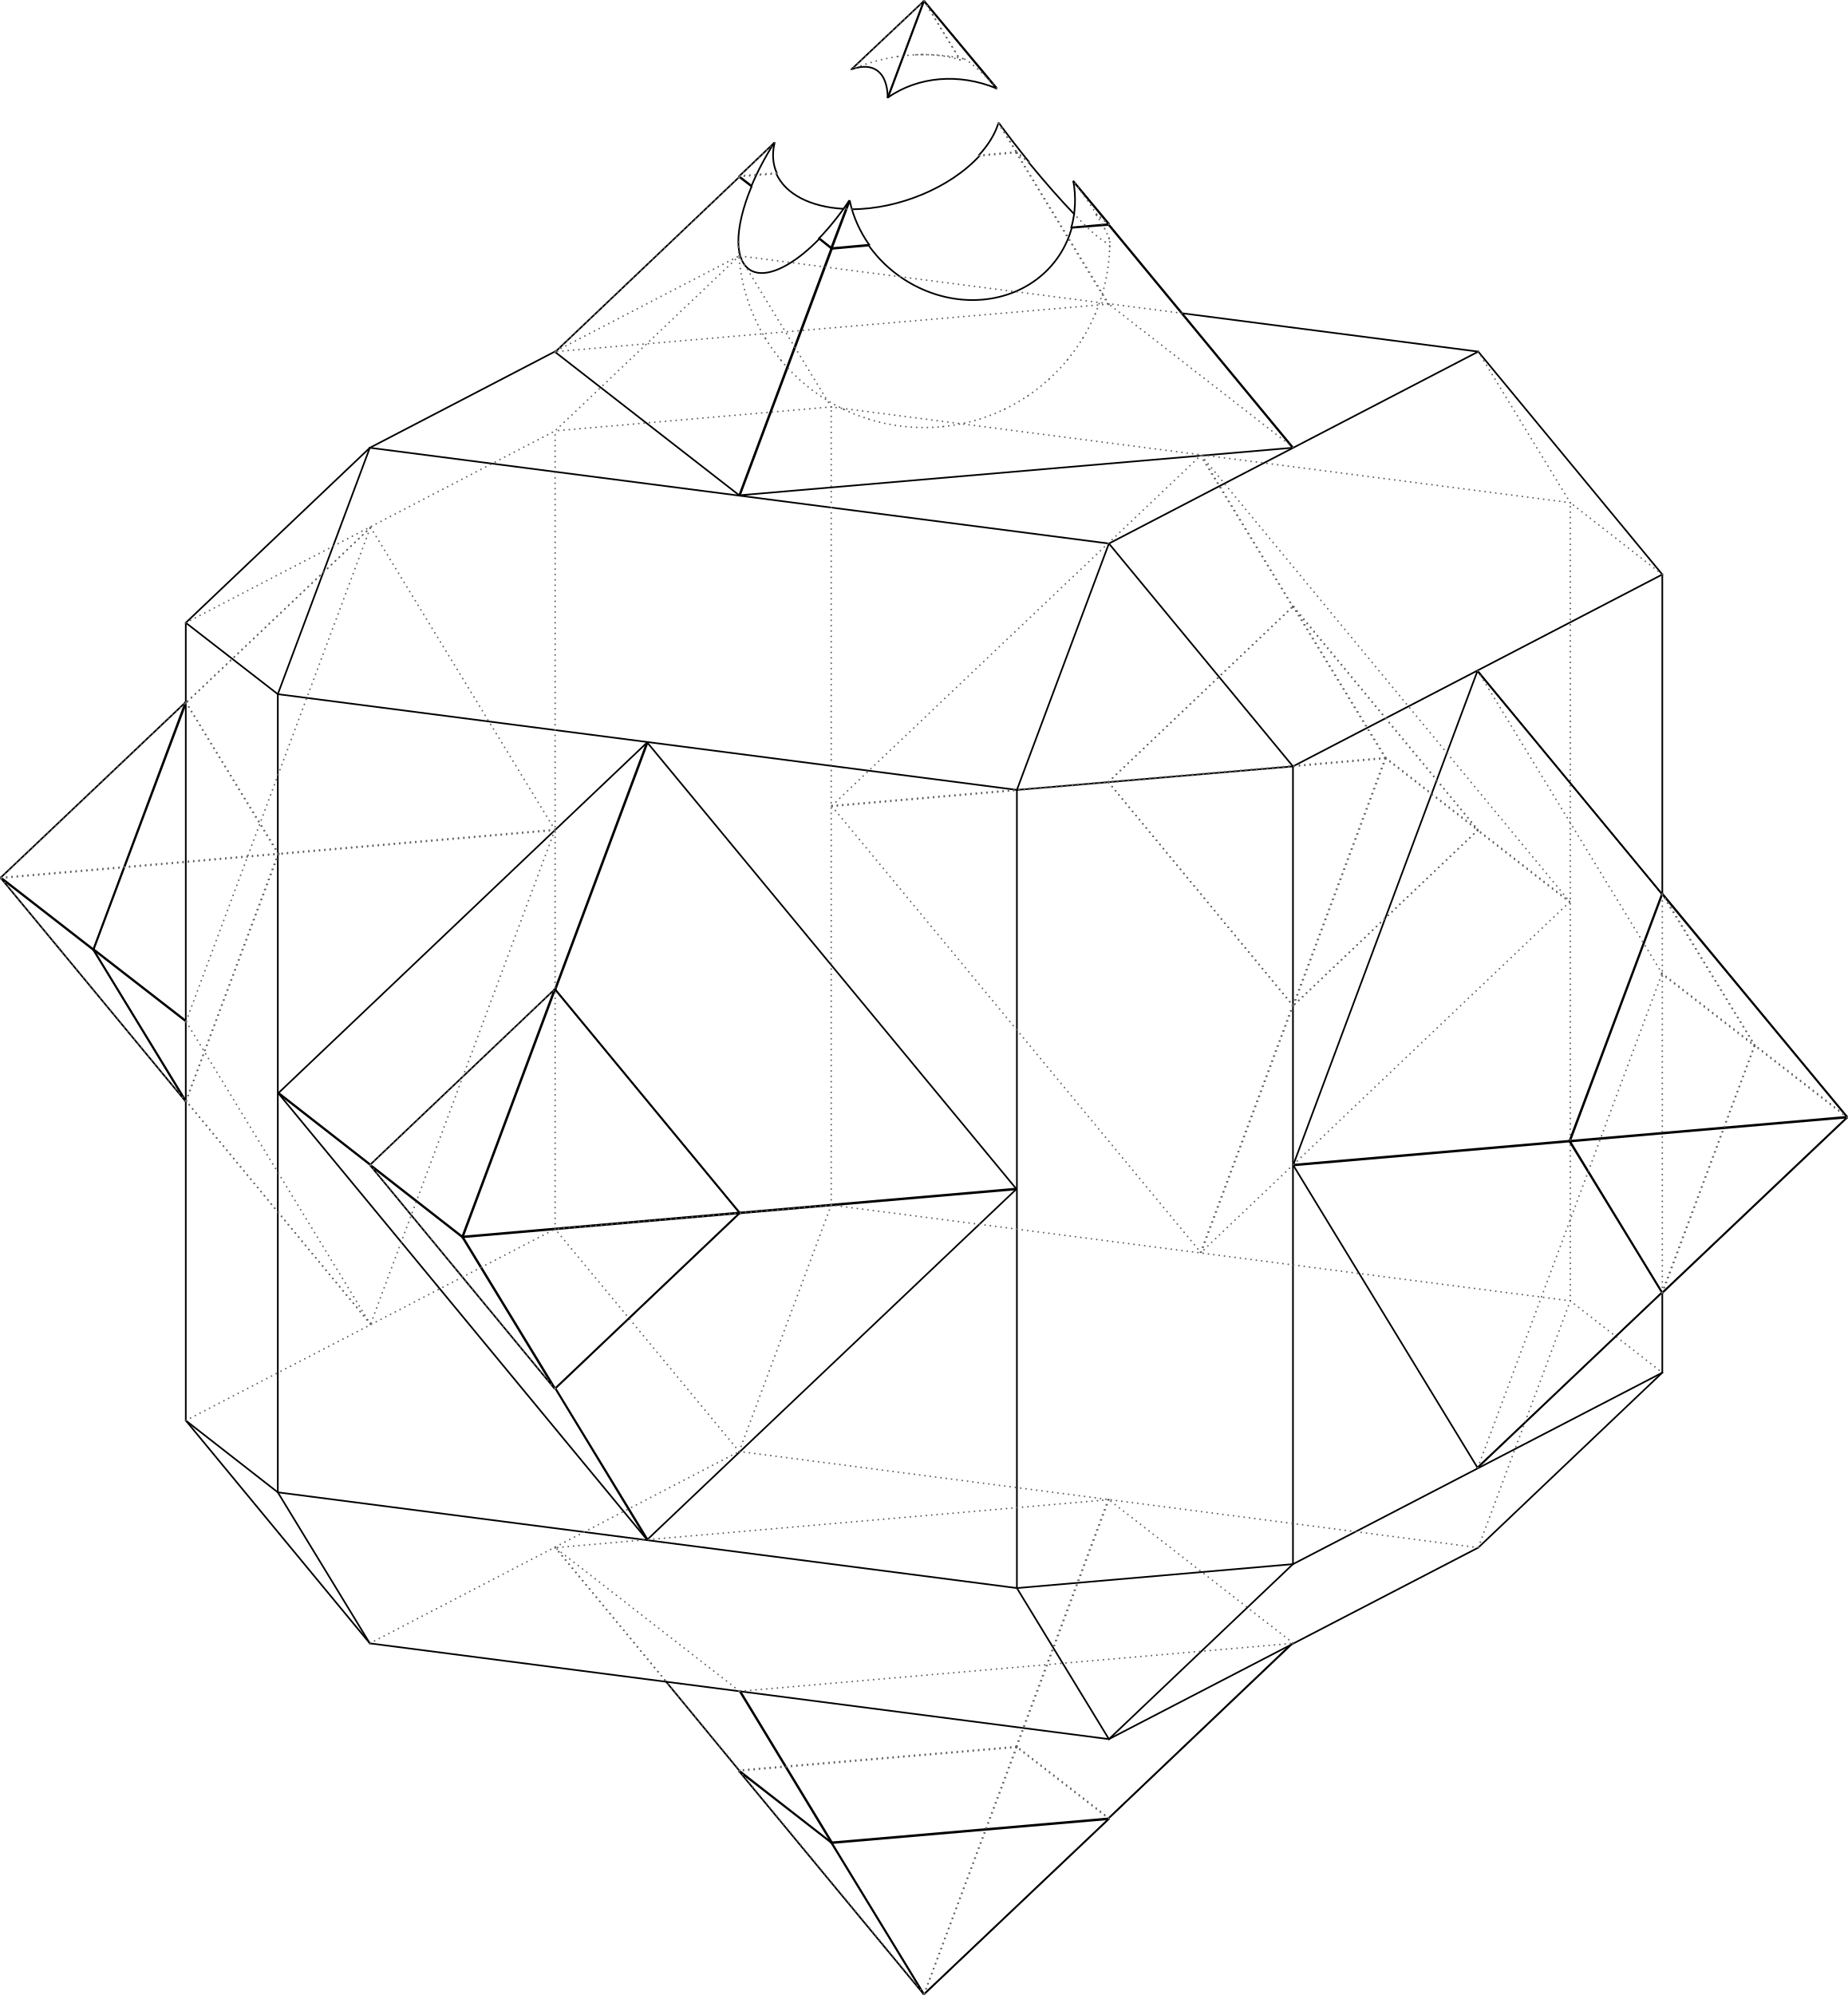
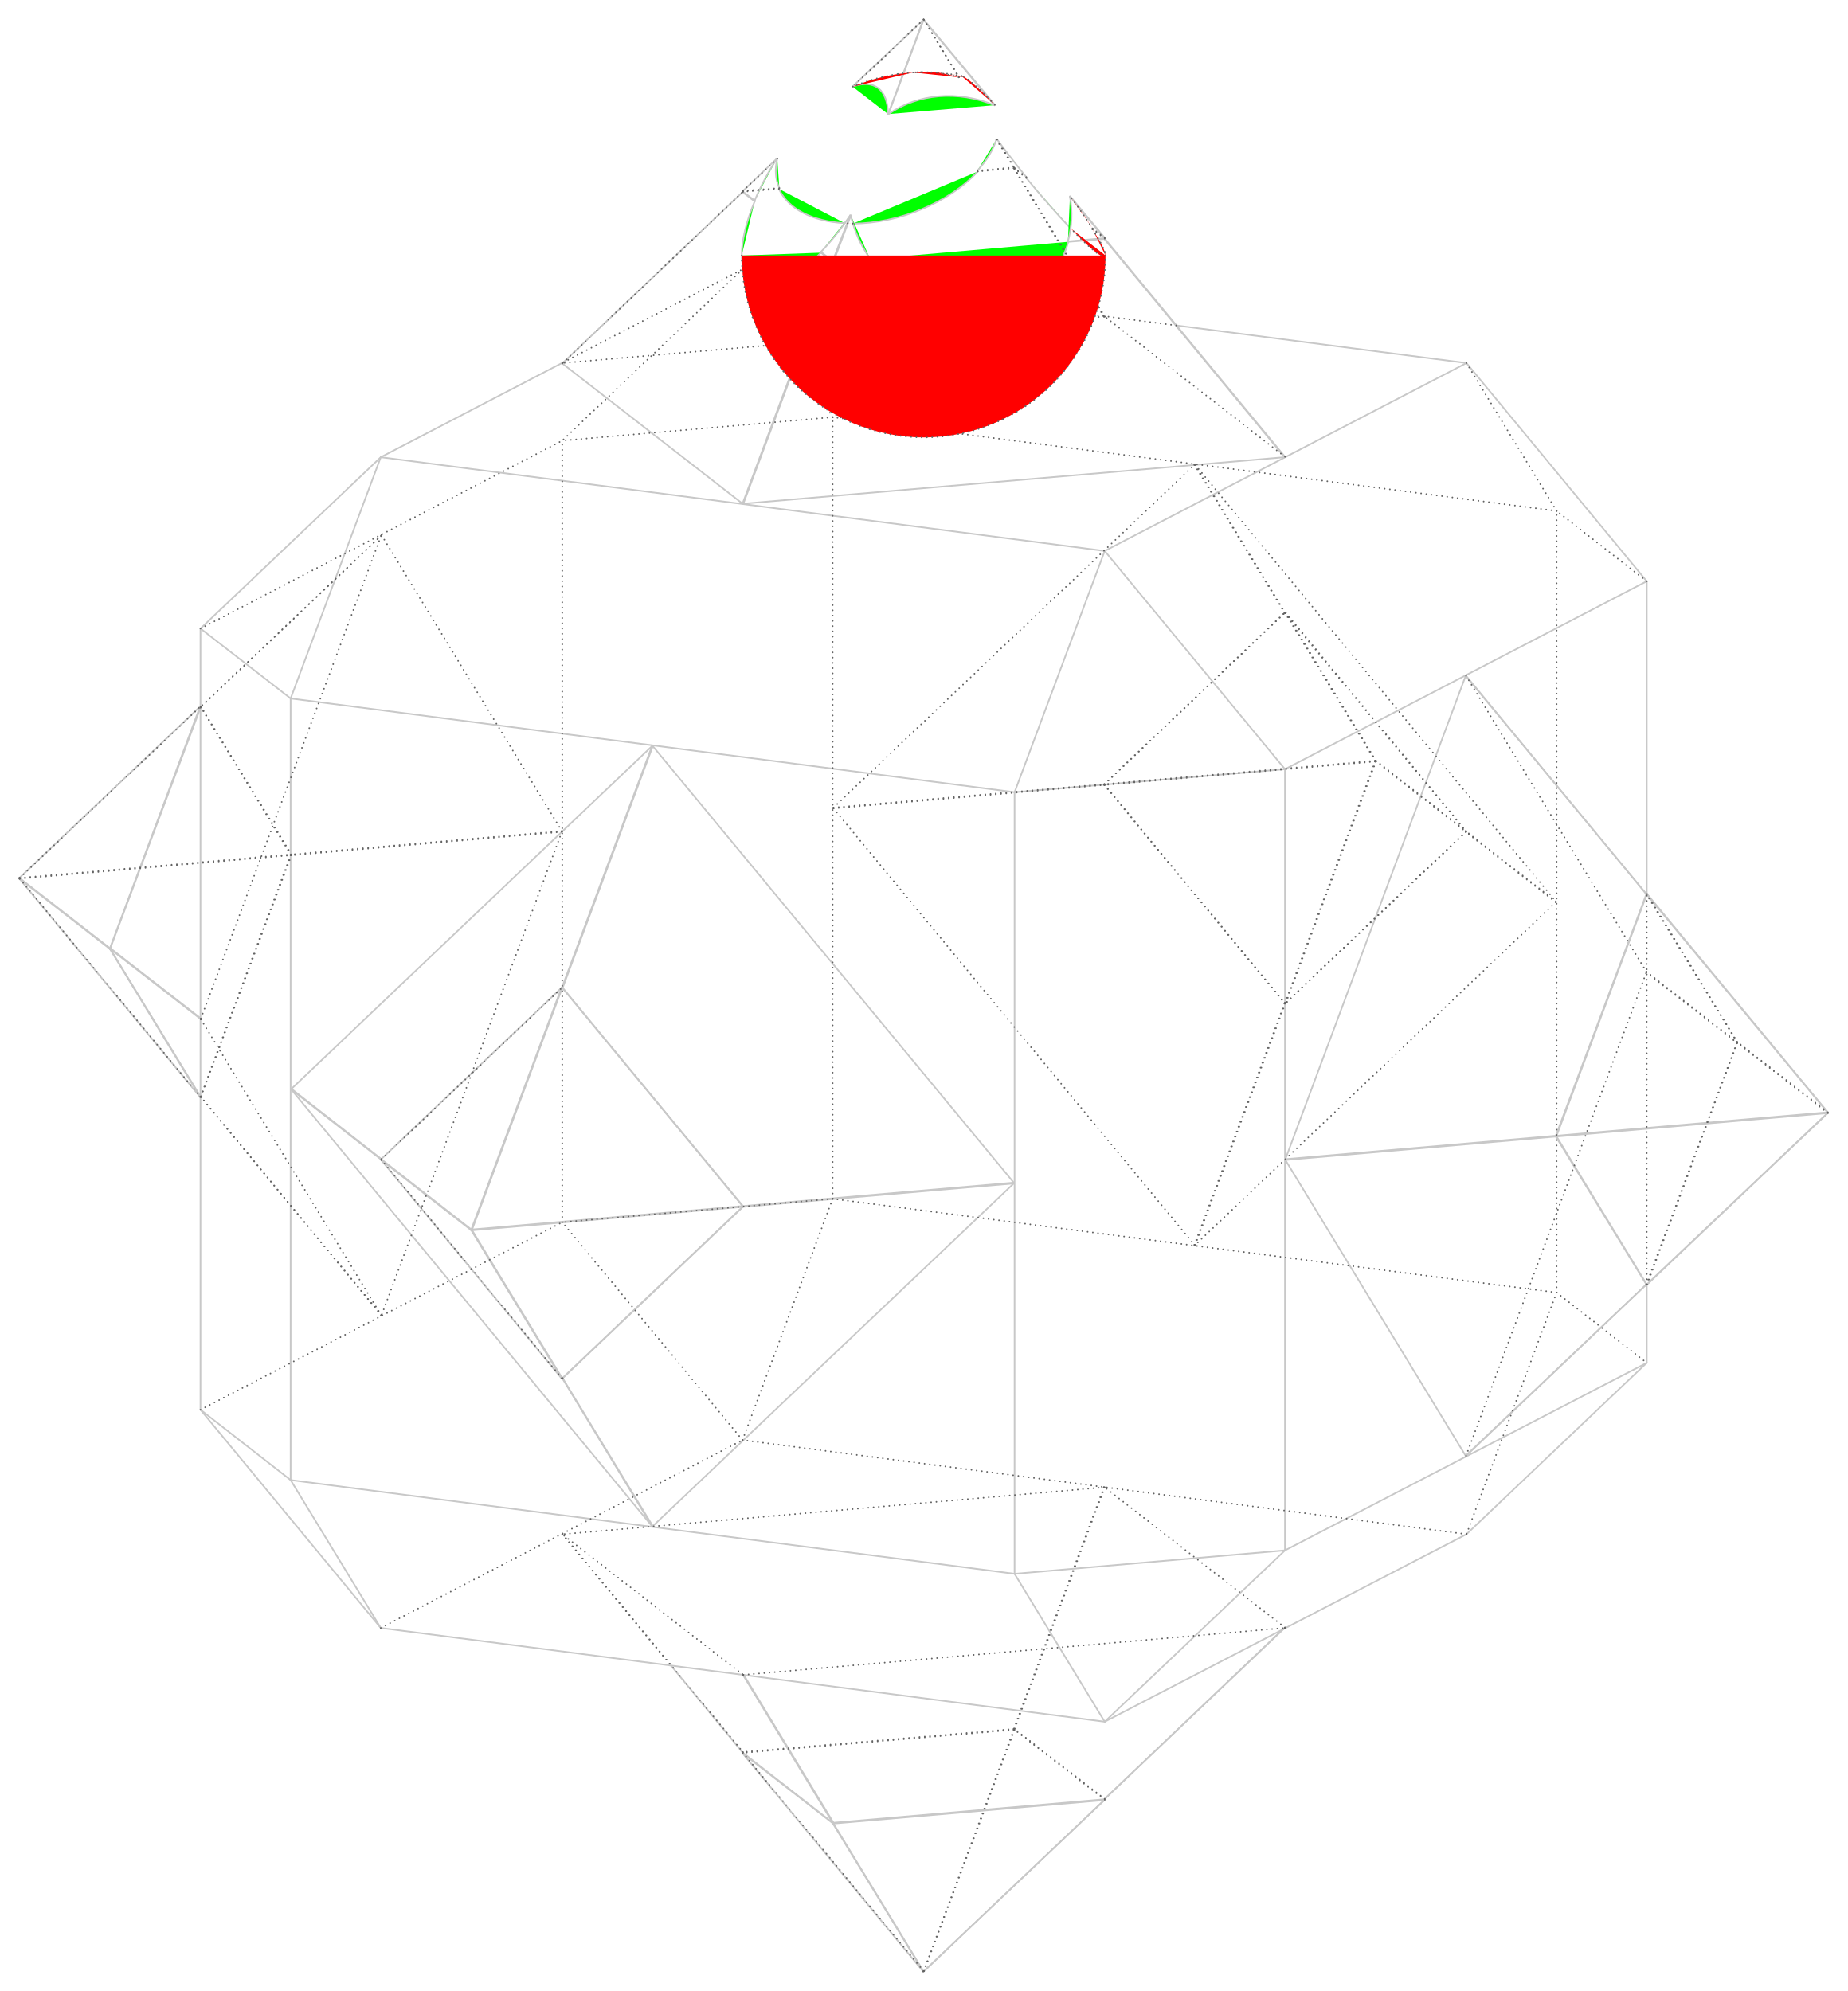
- <svg xmlns="http://www.w3.org/2000/svg" width="92.707mm" height="100.09mm" viewBox="-2.239 -2.439 4.477 4.834" version="1.1">
+ <svg xmlns="http://www.w3.org/2000/svg" width="94.617mm" height="102mm" viewBox="-2.285 -2.485 4.57 4.926" version="1.1">
  <g transform="scale(1,-1)" stroke-linecap="round">
-     <g fill="none" stroke="rgb(0,0,0)" stroke-width="0.004" id="Visible">
+     <g fill="rgb(0,255,0)" stroke="rgb(200,200,200)" stroke-width="0.004" id="Visible">
      <line x1="0.225" y1="-1.409" x2="0.225" y2="0.525" />
      <line x1="0.225" y1="-1.409" x2="-1.566" y2="-1.177" />
      <line x1="0.225" y1="0.525" x2="-1.566" y2="0.757" />
      <line x1="-1.566" y1="-1.177" x2="-1.566" y2="0.757" />
      <line x1="-0.67" y1="-1.291" x2="-0.672" y2="-1.291" />
      <line x1="-0.67" y1="-1.291" x2="0.223" y2="-0.443" />
      <line x1="-0.672" y1="-1.291" x2="-1.564" y2="-0.211" />
      <line x1="0.223" y1="-0.443" x2="0.223" y2="-0.441" />
      <line x1="-1.564" y1="-0.211" x2="-1.564" y2="-0.209" />
      <line x1="-0.67" y1="0.639" x2="0.223" y2="-0.441" />
      <line x1="-1.564" y1="-0.209" x2="-0.672" y2="0.639" />
      <line x1="-0.67" y1="0.639" x2="-0.672" y2="0.639" />
      <line x1="0.225" y1="-1.409" x2="0.894" y2="-1.351" />
      <line x1="0.225" y1="0.525" x2="0.894" y2="0.582" />
      <line x1="0.894" y1="-1.351" x2="0.894" y2="0.582" />
      <line x1="0.448" y1="-1.775" x2="0.225" y2="-1.409" />
      <line x1="0.448" y1="-1.775" x2="-1.343" y2="-1.543" />
      <line x1="-1.566" y1="-1.177" x2="-1.343" y2="-1.543" />
      <line x1="0.448" y1="1.122" x2="0.225" y2="0.525" />
      <line x1="0.448" y1="1.122" x2="-1.343" y2="1.354" />
      <line x1="-1.566" y1="0.757" x2="-1.343" y2="1.354" />
      <line x1="-1.789" y1="-1.003" x2="-1.566" y2="-1.177" />
      <line x1="-1.789" y1="-1.003" x2="-1.789" y2="0.93" />
      <line x1="-1.789" y1="0.93" x2="-1.566" y2="0.757" />
      <line x1="-0.67" y1="-1.291" x2="-0.893" y2="-0.925" />
      <line x1="-0.672" y1="-1.291" x2="-0.894" y2="-0.925" />
      <line x1="-0.893" y1="-0.925" x2="-0.447" y2="-0.501" />
      <line x1="0.223" y1="-0.443" x2="-0.447" y2="-0.501" />
      <line x1="-1.564" y1="-0.211" x2="-1.342" y2="-0.384" />
      <line x1="-0.447" y1="-0.501" x2="-0.447" y2="-0.499" />
      <line x1="0.223" y1="-0.441" x2="-0.447" y2="-0.499" />
      <line x1="-1.564" y1="-0.209" x2="-1.341" y2="-0.383" />
      <line x1="-0.67" y1="0.639" x2="-0.893" y2="0.041" />
      <line x1="-0.893" y1="0.041" x2="-0.447" y2="-0.499" />
      <line x1="-0.672" y1="0.639" x2="-0.895" y2="0.041" />
      <line x1="-0.893" y1="0.041" x2="-0.895" y2="0.041" />
      <line x1="0.448" y1="-1.775" x2="0.894" y2="-1.351" />
      <line x1="0.448" y1="1.122" x2="0.894" y2="0.582" />
      <line x1="0.894" y1="-1.351" x2="1.789" y2="-0.887" />
      <line x1="0.894" y1="0.582" x2="1.789" y2="1.047" />
      <line x1="1.789" y1="-0.887" x2="1.789" y2="-0.693" />
      <line x1="1.789" y1="0.273" x2="1.789" y2="1.047" />
      <line x1="1.342" y1="-1.117" x2="1.341" y2="-1.117" />
      <line x1="1.341" y1="-1.117" x2="0.895" y2="-0.385" />
      <line x1="0.895" y1="-0.385" x2="0.895" y2="-0.383" />
      <line x1="0.895" y1="-0.383" x2="1.341" y2="0.813" />
      <line x1="1.342" y1="0.813" x2="1.341" y2="0.813" />
      <line x1="0.448" y1="-1.775" x2="1.343" y2="-1.311" />
      <line x1="-1.789" y1="-1.003" x2="-1.343" y2="-1.543" />
      <line x1="0.448" y1="1.122" x2="1.343" y2="1.587" />
      <line x1="-1.343" y1="1.354" x2="-0.891" y2="1.589" />
      <line x1="1.343" y1="1.587" x2="0.625" y2="1.68" />
      <line x1="0.893" y1="1.354" x2="0.894" y2="1.355" />
      <line x1="0.893" y1="1.354" x2="-0.446" y2="1.239" />
      <line x1="-0.446" y1="1.239" x2="-0.448" y2="1.239" />
      <line x1="-0.894" y1="1.586" x2="-0.448" y2="1.239" />
      <line x1="-1.789" y1="0.93" x2="-1.343" y2="1.354" />
      <line x1="-0.893" y1="-0.925" x2="-0.894" y2="-0.925" />
      <line x1="-0.894" y1="-0.925" x2="-0.896" y2="-0.925" />
      <line x1="-0.894" y1="-0.925" x2="-0.448" y2="-0.501" />
      <line x1="-0.447" y1="-0.501" x2="-0.448" y2="-0.501" />
      <line x1="-0.896" y1="-0.925" x2="-1.342" y2="-0.385" />
      <line x1="-0.447" y1="-0.499" x2="-0.448" y2="-0.499" />
      <line x1="-0.448" y1="-0.501" x2="-0.448" y2="-0.499" />
      <line x1="-1.342" y1="-0.385" x2="-1.342" y2="-0.383" />
      <line x1="-0.893" y1="0.041" x2="-0.894" y2="0.041" />
      <line x1="-0.894" y1="0.041" x2="-0.448" y2="-0.499" />
      <line x1="-1.342" y1="-0.383" x2="-0.896" y2="0.041" />
      <line x1="-0.895" y1="0.041" x2="-0.896" y2="0.041" />
      <line x1="-0.894" y1="0.041" x2="-0.896" y2="0.041" />
      <line x1="1.789" y1="-0.887" x2="1.343" y2="-1.311" />
      <line x1="1.343" y1="1.587" x2="1.789" y2="1.047" />
      <line x1="1.342" y1="-1.117" x2="1.788" y2="-0.693" />
      <line x1="1.341" y1="-1.117" x2="1.788" y2="-0.693" />
      <line x1="1.788" y1="-0.693" x2="1.564" y2="-0.327" />
      <line x1="0.895" y1="-0.385" x2="1.564" y2="-0.327" />
      <line x1="1.564" y1="-0.327" x2="1.564" y2="-0.325" />
      <line x1="0.895" y1="-0.383" x2="1.564" y2="-0.325" />
      <line x1="1.342" y1="0.813" x2="1.788" y2="0.273" />
      <line x1="1.564" y1="-0.325" x2="1.788" y2="0.273" />
      <line x1="1.341" y1="0.813" x2="1.788" y2="0.273" />
      <line x1="1.788" y1="0.273" x2="1.788" y2="0.273" />
      <line x1="-0.447" y1="-1.659" x2="-0.225" y2="-2.025" />
      <line x1="-0.225" y1="-2.025" x2="-0.223" y2="-2.025" />
      <line x1="-0.445" y1="-1.659" x2="-0.223" y2="-2.025" />
      <line x1="-0.225" y1="-2.025" x2="-0.448" y2="-1.851" />
      <line x1="-0.625" y1="-1.636" x2="-0.448" y2="-1.851" />
      <line x1="-0.223" y1="-2.025" x2="0.447" y2="-1.967" />
      <line x1="0.89" y1="-1.545" x2="0.447" y2="-1.967" />
      <line x1="0.447" y1="-1.967" x2="0.448" y2="-1.966" />
      <line x1="0.891" y1="-1.545" x2="0.448" y2="-1.966" />
      <line x1="0.893" y1="1.354" x2="0.447" y2="1.894" />
      <line x1="0.447" y1="1.894" x2="0.448" y2="1.895" />
      <line x1="0.894" y1="1.355" x2="0.448" y2="1.895" />
      <line x1="0.447" y1="1.894" x2="0.358" y2="1.887" />
      <path d="M 0.358,1.887 A 0.287,0.258 144.102 0,0 -0.134,1.844" />
      <line x1="-0.134" y1="1.844" x2="-0.223" y2="1.836" />
      <line x1="-0.446" y1="1.239" x2="-0.223" y2="1.836" />
      <path d="M 0.364,1.92 A 0.287,0.029 -51.121 0,0 0.254,2.045" />
      <line x1="-0.223" y1="1.836" x2="-0.225" y2="1.837" />
      <line x1="-0.448" y1="1.239" x2="-0.225" y2="1.837" />
      <line x1="-0.894" y1="1.586" x2="-0.448" y2="2.01" />
      <line x1="-0.448" y1="2.01" x2="-0.418" y2="1.987" />
      <path d="M -0.418,1.987 A 0.287,0.115 57.65 0,1 -0.45,1.853" />
      <path d="M -0.45,1.853 A 0.287,0.115 57.65 0,1 -0.254,1.86" />
      <line x1="-0.254" y1="1.86" x2="-0.225" y2="1.837" />
      <path d="M 0.134,2.061 A 0.287,0.172 18.799 0,0 -0.175,1.932" />
      <path d="M -0.195,1.933 A 0.287,0.172 18.799 0,0 -0.358,2.018" />
      <line x1="-1.789" y1="-0.036" x2="-2.012" y2="0.137" />
      <line x1="-2.012" y1="0.137" x2="-2.012" y2="0.139" />
      <line x1="-1.789" y1="-0.034" x2="-2.012" y2="0.139" />
      <line x1="-2.012" y1="0.137" x2="-1.789" y2="-0.228" />
      <line x1="-2.012" y1="0.139" x2="-1.789" y2="0.734" />
      <line x1="-1.117" y1="-0.559" x2="-0.894" y2="-0.925" />
      <line x1="-1.117" y1="-0.559" x2="-1.119" y2="-0.559" />
      <line x1="-1.119" y1="-0.559" x2="-0.896" y2="-0.925" />
      <line x1="-1.117" y1="-0.559" x2="-0.448" y2="-0.501" />
      <line x1="-1.119" y1="-0.559" x2="-1.342" y2="-0.385" />
      <line x1="-1.117" y1="-0.559" x2="-1.117" y2="-0.557" />
      <line x1="-1.117" y1="-0.557" x2="-0.448" y2="-0.499" />
      <line x1="-1.119" y1="-0.559" x2="-1.119" y2="-0.557" />
      <line x1="-1.119" y1="-0.557" x2="-1.342" y2="-0.383" />
      <line x1="-1.117" y1="-0.557" x2="-0.894" y2="0.041" />
      <line x1="-1.119" y1="-0.557" x2="-0.896" y2="0.041" />
      <line x1="-1.117" y1="-0.557" x2="-1.119" y2="-0.557" />
      <line x1="1.788" y1="-0.693" x2="1.789" y2="-0.693" />
      <line x1="1.79" y1="-0.693" x2="1.789" y2="-0.693" />
      <line x1="1.789" y1="-0.693" x2="1.566" y2="-0.327" />
      <line x1="1.564" y1="-0.327" x2="1.566" y2="-0.327" />
      <line x1="1.564" y1="-0.325" x2="1.566" y2="-0.325" />
      <line x1="1.566" y1="-0.327" x2="1.566" y2="-0.325" />
      <line x1="1.788" y1="0.273" x2="1.79" y2="0.273" />
      <line x1="1.566" y1="-0.325" x2="1.789" y2="0.272" />
      <line x1="1.788" y1="0.273" x2="1.789" y2="0.272" />
      <line x1="1.79" y1="0.273" x2="1.789" y2="0.272" />
      <line x1="-0.225" y1="-2.025" x2="-0.225" y2="-2.026" />
      <line x1="-0.223" y1="-2.025" x2="-0.223" y2="-2.027" />
      <line x1="-0.225" y1="-2.026" x2="-0.223" y2="-2.027" />
      <line x1="-0.225" y1="-2.026" x2="-0.448" y2="-1.853" />
      <line x1="-0.448" y1="-1.851" x2="-0.448" y2="-1.853" />
      <line x1="-0.223" y1="-2.027" x2="0.447" y2="-1.969" />
      <line x1="0.447" y1="-1.967" x2="0.447" y2="-1.969" />
      <line x1="0.448" y1="-1.966" x2="0.448" y2="-1.968" />
      <line x1="0.447" y1="-1.969" x2="0.448" y2="-1.968" />
      <line x1="0.447" y1="1.894" x2="0.447" y2="1.896" />
      <line x1="0.448" y1="1.895" x2="0.448" y2="1.897" />
      <line x1="0.447" y1="1.896" x2="0.448" y2="1.897" />
      <path d="M 0.358,1.887 A 0.277,0.254 -127.884 0,1 0.357,1.888" />
      <line x1="0.447" y1="1.896" x2="0.357" y2="1.888" />
      <path d="M 0.181,2.14 A 0.148,0.063 -20.475 0,0 0.18,2.14" />
      <path d="M 0.133,2.063 A 0.286,0.171 -161.201 0,1 0.18,2.14" />
      <path d="M 0.134,2.061 A 0.277,0.254 -127.884 0,1 0.133,2.063" />
      <path d="M -0.357,2.02 A 0.277,0.254 -127.884 0,1 -0.358,2.018" />
      <path d="M -0.362,2.093 A 0.286,0.171 -161.201 0,1 -0.357,2.02" />
      <path d="M -0.363,2.093 A 0.148,0.018 -140.415 0,1 -0.362,2.093" />
      <path d="M -0.418,1.989 A 0.286,0.114 -122.35 0,0 -0.363,2.093" />
      <path d="M -0.418,1.987 A 0.277,0.085 -85.059 0,0 -0.418,1.989" />
      <path d="M -0.254,1.862 A 0.277,0.085 -85.059 0,0 -0.254,1.86" />
      <path d="M -0.182,1.952 A 0.286,0.114 -122.35 0,0 -0.254,1.862" />
      <path d="M -0.18,1.952 A 0.148,0.118 -148.641 0,0 -0.182,1.952" />
      <path d="M -0.18,1.952 A 0.286,0.257 -35.898 0,1 -0.133,1.846" />
      <path d="M -0.133,1.846 A 0.277,0.254 -127.884 0,1 -0.134,1.844" />
      <path d="M 0.357,1.888 A 0.286,0.257 -35.898 0,1 0.362,1.999" />
      <path d="M 0.362,1.999 A 0.148,0.072 -46.466 0,1 0.363,1.999" />
      <path d="M 0.254,2.047 A 0.277,0.085 94.941 0,1 0.254,2.045" />
      <path d="M 0.182,2.14 A 0.286,0.028 128.879 0,1 0.254,2.047" />
      <path d="M 0.182,2.14 A 0.148,0.063 -20.475 0,0 0.181,2.14" />
      <line x1="-0.223" y1="1.836" x2="-0.223" y2="1.838" />
      <line x1="-0.133" y1="1.846" x2="-0.223" y2="1.838" />
      <line x1="-0.225" y1="1.837" x2="-0.225" y2="1.839" />
      <line x1="-0.223" y1="1.838" x2="-0.225" y2="1.839" />
      <line x1="-0.448" y1="2.012" x2="-0.418" y2="1.989" />
      <line x1="-0.448" y1="2.01" x2="-0.448" y2="2.012" />
      <line x1="-0.254" y1="1.862" x2="-0.225" y2="1.839" />
      <line x1="-2.012" y1="0.137" x2="-2.013" y2="0.137" />
      <line x1="-2.012" y1="0.139" x2="-2.013" y2="0.139" />
      <line x1="-2.013" y1="0.137" x2="-2.013" y2="0.139" />
      <line x1="-2.013" y1="0.137" x2="-1.79" y2="-0.229" />
      <line x1="-1.789" y1="-0.229" x2="-1.79" y2="-0.229" />
      <line x1="-2.013" y1="0.139" x2="-1.79" y2="0.737" />
      <line x1="-1.789" y1="0.737" x2="-1.79" y2="0.737" />
      <line x1="-1.79" y1="0.737" x2="-1.789" y2="0.737" />
      <line x1="2.237" y1="-0.269" x2="1.79" y2="-0.693" />
      <line x1="2.237" y1="-0.269" x2="2.236" y2="-0.269" />
      <line x1="2.236" y1="-0.269" x2="1.789" y2="-0.693" />
      <line x1="2.236" y1="-0.269" x2="1.566" y2="-0.327" />
      <line x1="2.237" y1="-0.269" x2="2.237" y2="-0.267" />
      <line x1="2.236" y1="-0.269" x2="2.236" y2="-0.267" />
      <line x1="2.236" y1="-0.267" x2="1.566" y2="-0.325" />
      <line x1="2.237" y1="-0.267" x2="1.79" y2="0.273" />
      <line x1="2.236" y1="-0.267" x2="1.789" y2="0.272" />
      <line x1="2.237" y1="-0.267" x2="2.236" y2="-0.267" />
      <line x1="-0.001" y1="-2.393" x2="-0.225" y2="-2.026" />
      <line x1="-0.001" y1="-2.393" x2="0" y2="-2.393" />
      <line x1="0" y1="-2.393" x2="-0.223" y2="-2.027" />
      <line x1="-0.001" y1="-2.393" x2="-0.448" y2="-1.853" />
      <line x1="0" y1="-2.393" x2="0.447" y2="-1.969" />
      <line x1="0" y1="-2.393" x2="0.001" y2="-2.392" />
      <line x1="0.001" y1="-2.392" x2="0.448" y2="-1.968" />
      <line x1="0.363" y1="1.999" x2="0.448" y2="1.897" />
      <line x1="0.362" y1="1.999" x2="0.447" y2="1.896" />
      <line x1="-0.363" y1="2.093" x2="-0.448" y2="2.012" />
      <line x1="-0.182" y1="1.952" x2="-0.225" y2="1.839" />
      <line x1="-0.18" y1="1.952" x2="-0.223" y2="1.838" />
      <line x1="-2.237" y1="0.311" x2="-2.013" y2="0.137" />
      <line x1="-2.237" y1="0.311" x2="-2.237" y2="0.313" />
      <line x1="-2.237" y1="0.313" x2="-2.013" y2="0.139" />
      <line x1="-2.237" y1="0.311" x2="-1.79" y2="-0.229" />
      <line x1="-2.237" y1="0.313" x2="-1.79" y2="0.737" />
      <line x1="0.001" y1="2.436" x2="-0" y2="2.437" />
      <line x1="0" y1="2.436" x2="0.001" y2="2.436" />
      <line x1="0" y1="2.436" x2="-0.001" y2="2.436" />
      <line x1="-0.001" y1="2.436" x2="-0" y2="2.437" />
      <path d="M 0.176,2.226 A 0.148,0.072 -46.466 0,1 0.175,2.225" />
      <path d="M 0.175,2.225 A 0.286,0.257 -35.898 0,1 -0.087,2.203" />
      <path d="M -0.088,2.203 A 0.148,0.118 -148.641 0,0 -0.087,2.203" />
      <path d="M -0.176,2.271 A 0.286,0.114 -122.35 0,0 -0.088,2.203" />
      <line x1="0.001" y1="2.436" x2="0.176" y2="2.226" />
      <line x1="0" y1="2.436" x2="0.175" y2="2.225" />
      <line x1="-0.001" y1="2.436" x2="-0.088" y2="2.203" />
      <line x1="0" y1="2.436" x2="-0.087" y2="2.203" />
      <line x1="-0.001" y1="2.436" x2="-0.176" y2="2.271" />
    </g>
-     <g fill="none" stroke="rgb(99,99,99)" stroke-width="0.004" id="Hidden" stroke-dasharray="0 0.013">
+     <g fill="rgb(255,0,0)" stroke="rgb(99,99,99)" stroke-width="0.004" id="Hidden" stroke-dasharray="0 0.013">
      <line x1="-0.893" y1="-0.925" x2="-0.895" y2="-0.925" />
      <line x1="-0.894" y1="-0.925" x2="-0.895" y2="-0.925" />
      <line x1="-0.895" y1="-0.925" x2="-1.341" y2="-0.385" />
      <line x1="-1.342" y1="-0.384" x2="-1.341" y2="-0.385" />
      <line x1="-1.341" y1="-0.385" x2="-1.341" y2="-0.383" />
      <line x1="-1.341" y1="-0.383" x2="-1.341" y2="-0.383" />
      <line x1="-1.341" y1="-0.383" x2="-0.895" y2="0.041" />
      <line x1="1.789" y1="-0.693" x2="1.789" y2="0.273" />
      <line x1="1.342" y1="-1.117" x2="1.788" y2="0.079" />
      <line x1="1.788" y1="0.079" x2="1.788" y2="0.081" />
      <line x1="1.342" y1="0.813" x2="1.788" y2="0.081" />
      <line x1="-1.343" y1="-1.543" x2="-0.448" y2="-1.078" />
      <line x1="1.343" y1="-1.311" x2="-0.448" y2="-1.078" />
      <line x1="-0.448" y1="-1.658" x2="-0.446" y2="-1.659" />
      <line x1="-0.448" y1="-1.658" x2="-0.894" y2="-1.311" />
      <line x1="-0.446" y1="-1.659" x2="0.893" y2="-1.543" />
      <line x1="-0.894" y1="-1.311" x2="-0.893" y2="-1.311" />
      <line x1="0.893" y1="-1.543" x2="0.894" y2="-1.542" />
      <line x1="0.446" y1="-1.195" x2="-0.893" y2="-1.311" />
      <line x1="0.894" y1="-1.542" x2="0.448" y2="-1.195" />
      <line x1="0.446" y1="-1.195" x2="0.448" y2="-1.195" />
      <line x1="-0.891" y1="1.589" x2="-0.448" y2="1.819" />
      <line x1="0.625" y1="1.68" x2="-0.448" y2="1.819" />
      <line x1="0.894" y1="1.355" x2="0.448" y2="1.702" />
      <line x1="0.448" y1="1.702" x2="0.446" y2="1.702" />
      <line x1="0.446" y1="1.702" x2="-0.893" y2="1.587" />
      <line x1="-0.894" y1="1.586" x2="-0.893" y2="1.587" />
      <line x1="-1.789" y1="-1.003" x2="-0.894" y2="-0.539" />
      <line x1="-1.789" y1="0.93" x2="-0.894" y2="1.395" />
      <line x1="-0.894" y1="-0.539" x2="-0.894" y2="1.395" />
      <line x1="-1.788" y1="-0.037" x2="-1.788" y2="-0.035" />
      <line x1="-1.788" y1="-0.037" x2="-1.342" y2="-0.769" />
      <line x1="-1.788" y1="-0.035" x2="-1.342" y2="1.16" />
      <line x1="-1.342" y1="-0.769" x2="-1.341" y2="-0.769" />
      <line x1="-1.342" y1="1.16" x2="-1.341" y2="1.161" />
      <line x1="-0.895" y1="0.427" x2="-1.341" y2="-0.769" />
      <line x1="-1.341" y1="1.161" x2="-0.895" y2="0.429" />
      <line x1="-0.895" y1="0.427" x2="-0.895" y2="0.429" />
      <line x1="-0.895" y1="-0.925" x2="-0.896" y2="-0.925" />
      <line x1="-1.341" y1="-0.385" x2="-1.342" y2="-0.385" />
      <line x1="-1.341" y1="-0.383" x2="-1.342" y2="-0.383" />
      <line x1="1.566" y1="-0.713" x2="1.789" y2="-0.887" />
      <line x1="1.566" y1="-0.713" x2="1.566" y2="1.221" />
      <line x1="1.789" y1="1.047" x2="1.566" y2="1.221" />
      <line x1="1.788" y1="-0.693" x2="1.788" y2="-0.693" />
      <line x1="1.788" y1="-0.693" x2="1.788" y2="-0.693" />
      <line x1="1.788" y1="-0.693" x2="2.012" y2="-0.095" />
      <line x1="1.788" y1="0.079" x2="2.012" y2="-0.095" />
      <line x1="2.012" y1="-0.095" x2="2.012" y2="-0.093" />
      <line x1="1.788" y1="0.081" x2="2.012" y2="-0.093" />
      <line x1="1.788" y1="0.273" x2="2.012" y2="-0.093" />
      <line x1="-0.448" y1="-1.078" x2="-0.894" y2="-0.539" />
      <line x1="1.566" y1="-0.713" x2="1.343" y2="-1.311" />
      <line x1="1.566" y1="-0.713" x2="-0.225" y2="-0.481" />
      <line x1="-0.225" y1="-0.481" x2="-0.448" y2="-1.078" />
      <line x1="-0.448" y1="-1.658" x2="-0.447" y2="-1.659" />
      <line x1="-0.446" y1="-1.659" x2="-0.445" y2="-1.659" />
      <line x1="-0.894" y1="-1.311" x2="-0.625" y2="-1.636" />
      <line x1="0.893" y1="-1.543" x2="0.89" y2="-1.545" />
      <line x1="-0.448" y1="-1.851" x2="-0.447" y2="-1.85" />
      <line x1="-0.893" y1="-1.311" x2="-0.447" y2="-1.85" />
      <line x1="0.894" y1="-1.542" x2="0.891" y2="-1.545" />
      <line x1="0.446" y1="-1.195" x2="0.223" y2="-1.793" />
      <line x1="0.223" y1="-1.793" x2="-0.447" y2="-1.85" />
      <line x1="0.448" y1="-1.966" x2="0.225" y2="-1.793" />
      <line x1="0.448" y1="-1.195" x2="0.225" y2="-1.793" />
      <line x1="0.223" y1="-1.793" x2="0.225" y2="-1.793" />
      <line x1="-0.448" y1="1.819" x2="-0.894" y2="1.395" />
      <line x1="1.343" y1="1.587" x2="1.566" y2="1.221" />
      <line x1="1.566" y1="1.221" x2="-0.225" y2="1.453" />
      <line x1="-0.225" y1="1.453" x2="-0.448" y2="1.819" />
      <line x1="0.448" y1="1.895" x2="0.418" y2="1.918" />
      <path d="M 0.418,1.918 A 0.287,0.029 -51.121 0,0 0.45,1.853" />
      <path d="M 0.45,1.853 A 0.287,0.029 -51.121 0,0 0.364,1.92" />
      <line x1="0.254" y1="2.045" x2="0.225" y2="2.068" />
      <line x1="0.448" y1="1.702" x2="0.225" y2="2.068" />
      <line x1="0.225" y1="2.068" x2="0.223" y2="2.069" />
      <line x1="0.446" y1="1.702" x2="0.223" y2="2.069" />
      <line x1="0.223" y1="2.069" x2="0.134" y2="2.061" />
      <path d="M -0.175,1.932 A 0.287,0.172 18.799 0,0 -0.195,1.933" />
      <line x1="-0.358" y1="2.018" x2="-0.447" y2="2.011" />
      <line x1="-0.893" y1="1.587" x2="-0.447" y2="2.011" />
      <line x1="-0.448" y1="2.01" x2="-0.447" y2="2.011" />
      <line x1="-0.225" y1="-0.481" x2="-0.894" y2="-0.539" />
      <line x1="-0.225" y1="-0.481" x2="-0.225" y2="1.453" />
      <line x1="-0.225" y1="1.453" x2="-0.894" y2="1.395" />
      <line x1="-1.788" y1="-0.037" x2="-1.789" y2="-0.036" />
      <line x1="-1.788" y1="-0.035" x2="-1.789" y2="-0.034" />
      <line x1="-1.789" y1="-0.228" x2="-1.788" y2="-0.229" />
      <line x1="-1.342" y1="-0.769" x2="-1.788" y2="-0.229" />
      <line x1="-1.789" y1="0.734" x2="-1.788" y2="0.736" />
      <line x1="-1.342" y1="1.16" x2="-1.788" y2="0.736" />
      <line x1="-1.788" y1="-0.229" x2="-1.788" y2="-0.229" />
      <line x1="-1.341" y1="-0.769" x2="-1.788" y2="-0.229" />
      <line x1="-1.788" y1="0.736" x2="-1.788" y2="0.737" />
      <line x1="-1.341" y1="1.161" x2="-1.788" y2="0.737" />
      <line x1="-0.895" y1="0.427" x2="-1.564" y2="0.369" />
      <line x1="-1.564" y1="0.369" x2="-1.788" y2="-0.229" />
      <line x1="-1.788" y1="0.737" x2="-1.564" y2="0.371" />
      <line x1="-0.895" y1="0.429" x2="-1.564" y2="0.371" />
      <line x1="-1.564" y1="0.369" x2="-1.564" y2="0.371" />
      <line x1="-0.223" y1="0.485" x2="-0.223" y2="0.487" />
      <line x1="-0.223" y1="0.485" x2="0.67" y2="-0.595" />
      <line x1="-0.223" y1="0.487" x2="0.67" y2="1.335" />
      <line x1="0.67" y1="-0.595" x2="0.672" y2="-0.595" />
      <line x1="0.67" y1="1.335" x2="0.672" y2="1.335" />
      <line x1="1.564" y1="0.253" x2="0.672" y2="-0.595" />
      <line x1="0.672" y1="1.335" x2="1.564" y2="0.255" />
      <line x1="1.564" y1="0.253" x2="1.564" y2="0.255" />
      <line x1="1.788" y1="-0.693" x2="1.79" y2="-0.693" />
      <line x1="1.79" y1="-0.693" x2="2.013" y2="-0.095" />
      <line x1="2.012" y1="-0.095" x2="2.013" y2="-0.095" />
      <line x1="2.012" y1="-0.093" x2="2.013" y2="-0.093" />
      <line x1="2.013" y1="-0.095" x2="2.013" y2="-0.093" />
      <line x1="1.79" y1="0.273" x2="2.013" y2="-0.093" />
      <line x1="-0.447" y1="-1.85" x2="-0.447" y2="-1.852" />
      <line x1="-0.448" y1="-1.853" x2="-0.447" y2="-1.852" />
      <line x1="0.223" y1="-1.793" x2="0.223" y2="-1.795" />
      <line x1="0.223" y1="-1.795" x2="-0.447" y2="-1.852" />
      <line x1="0.448" y1="-1.968" x2="0.225" y2="-1.795" />
      <line x1="0.225" y1="-1.793" x2="0.225" y2="-1.795" />
      <line x1="0.223" y1="-1.795" x2="0.225" y2="-1.795" />
      <path d="M 0.418,1.92 A 0.286,0.028 128.879 0,1 0.363,1.999" />
      <path d="M 0.418,1.918 A 0.277,0.085 94.941 0,1 0.418,1.92" />
      <line x1="0.448" y1="1.897" x2="0.418" y2="1.92" />
      <line x1="0.225" y1="2.068" x2="0.225" y2="2.07" />
      <line x1="0.254" y1="2.047" x2="0.225" y2="2.07" />
      <line x1="0.223" y1="2.069" x2="0.223" y2="2.071" />
      <line x1="0.225" y1="2.07" x2="0.223" y2="2.071" />
      <line x1="0.223" y1="2.071" x2="0.133" y2="2.063" />
      <line x1="-0.447" y1="2.011" x2="-0.447" y2="2.013" />
      <line x1="-0.357" y1="2.02" x2="-0.447" y2="2.013" />
      <line x1="-0.448" y1="2.012" x2="-0.447" y2="2.013" />
      <line x1="-1.788" y1="-0.229" x2="-1.789" y2="-0.229" />
      <line x1="-1.788" y1="0.736" x2="-1.789" y2="0.737" />
      <line x1="-1.788" y1="-0.229" x2="-1.789" y2="-0.229" />
      <line x1="-1.79" y1="-0.229" x2="-1.789" y2="-0.229" />
      <line x1="-1.788" y1="0.737" x2="-1.789" y2="0.737" />
      <line x1="-1.564" y1="0.369" x2="-1.566" y2="0.369" />
      <line x1="-1.566" y1="0.369" x2="-1.789" y2="-0.229" />
      <line x1="-1.789" y1="0.737" x2="-1.566" y2="0.371" />
      <line x1="-1.564" y1="0.371" x2="-1.566" y2="0.371" />
      <line x1="-1.566" y1="0.369" x2="-1.566" y2="0.371" />
      <line x1="-0.223" y1="0.485" x2="0.447" y2="0.543" />
      <line x1="0.447" y1="0.543" x2="0.447" y2="0.545" />
      <line x1="-0.223" y1="0.487" x2="0.447" y2="0.545" />
      <line x1="0.447" y1="0.543" x2="0.893" y2="0.003" />
      <line x1="0.67" y1="-0.595" x2="0.893" y2="0.003" />
      <line x1="0.447" y1="0.545" x2="0.893" y2="0.969" />
      <line x1="0.67" y1="1.335" x2="0.893" y2="0.969" />
      <line x1="0.893" y1="0.003" x2="0.895" y2="0.003" />
      <line x1="0.672" y1="-0.595" x2="0.895" y2="0.003" />
      <line x1="0.893" y1="0.969" x2="0.895" y2="0.968" />
      <line x1="0.672" y1="1.335" x2="0.895" y2="0.968" />
      <line x1="1.564" y1="0.253" x2="1.341" y2="0.427" />
      <line x1="1.341" y1="0.427" x2="0.895" y2="0.003" />
      <line x1="0.895" y1="0.968" x2="1.341" y2="0.429" />
      <line x1="1.564" y1="0.255" x2="1.341" y2="0.429" />
      <line x1="1.341" y1="0.427" x2="1.341" y2="0.429" />
      <line x1="2.237" y1="-0.269" x2="2.013" y2="-0.095" />
      <line x1="2.237" y1="-0.267" x2="2.013" y2="-0.093" />
      <line x1="-0.001" y1="-2.393" x2="-0" y2="-2.392" />
      <line x1="-0" y1="-2.392" x2="-0.447" y2="-1.852" />
      <line x1="-0" y1="-2.392" x2="0.223" y2="-1.795" />
      <line x1="0.001" y1="-2.392" x2="0.225" y2="-1.795" />
      <line x1="-0" y1="-2.392" x2="0.001" y2="-2.392" />
      <line x1="0.18" y1="2.14" x2="0.223" y2="2.071" />
      <line x1="0.182" y1="2.14" x2="0.225" y2="2.07" />
      <line x1="-0.362" y1="2.093" x2="-0.447" y2="2.013" />
      <line x1="-2.237" y1="0.311" x2="-2.236" y2="0.311" />
      <line x1="-2.236" y1="0.311" x2="-1.789" y2="-0.229" />
      <line x1="-2.237" y1="0.313" x2="-2.236" y2="0.313" />
      <line x1="-2.236" y1="0.313" x2="-1.789" y2="0.737" />
      <line x1="-2.236" y1="0.311" x2="-1.566" y2="0.369" />
      <line x1="-2.236" y1="0.313" x2="-1.566" y2="0.371" />
      <line x1="-2.236" y1="0.311" x2="-2.236" y2="0.313" />
      <line x1="0.447" y1="0.543" x2="0.448" y2="0.543" />
      <line x1="0.447" y1="0.545" x2="0.448" y2="0.545" />
      <line x1="0.448" y1="0.543" x2="0.448" y2="0.545" />
      <line x1="0.448" y1="0.543" x2="0.894" y2="0.003" />
      <line x1="0.893" y1="0.003" x2="0.894" y2="0.003" />
      <line x1="0.448" y1="0.545" x2="0.894" y2="0.969" />
      <line x1="0.893" y1="0.969" x2="0.894" y2="0.969" />
      <line x1="0.895" y1="0.003" x2="0.896" y2="0.003" />
      <line x1="0.894" y1="0.003" x2="0.896" y2="0.003" />
      <line x1="0.895" y1="0.968" x2="0.896" y2="0.969" />
      <line x1="0.894" y1="0.969" x2="0.896" y2="0.969" />
      <line x1="1.341" y1="0.427" x2="1.342" y2="0.427" />
      <line x1="1.342" y1="0.427" x2="0.896" y2="0.003" />
      <line x1="0.896" y1="0.969" x2="1.342" y2="0.429" />
      <line x1="1.341" y1="0.429" x2="1.342" y2="0.429" />
      <line x1="1.342" y1="0.427" x2="1.342" y2="0.429" />
      <line x1="1.117" y1="0.601" x2="0.448" y2="0.543" />
      <line x1="1.117" y1="0.601" x2="1.117" y2="0.603" />
      <line x1="1.117" y1="0.603" x2="0.448" y2="0.545" />
      <line x1="1.117" y1="0.601" x2="0.894" y2="0.003" />
      <line x1="1.117" y1="0.603" x2="0.894" y2="0.969" />
      <line x1="1.117" y1="0.601" x2="1.119" y2="0.601" />
      <line x1="1.119" y1="0.601" x2="0.896" y2="0.003" />
      <line x1="1.117" y1="0.603" x2="1.119" y2="0.603" />
      <line x1="1.119" y1="0.603" x2="0.896" y2="0.969" />
      <line x1="1.119" y1="0.601" x2="1.342" y2="0.427" />
      <line x1="1.119" y1="0.603" x2="1.342" y2="0.429" />
      <line x1="1.119" y1="0.601" x2="1.119" y2="0.603" />
      <line x1="-0" y1="2.437" x2="0.087" y2="2.294" />
      <path d="M 0.087,2.294 A 0.148,0.063 -20.475 0,0 0.088,2.294" />
      <path d="M 0.088,2.294 A 0.148,0.063 -20.475 0,0 0.088,2.294" />
      <line x1="0.001" y1="2.436" x2="0.088" y2="2.294" />
      <path d="M 0.087,2.294 A 0.286,0.171 -161.201 0,1 -0.026,2.306" />
      <path d="M -0.026,2.306 A 0.286,0.171 -161.201 0,1 -0.175,2.271" />
      <line x1="-0" y1="2.437" x2="-0.175" y2="2.271" />
      <path d="M 0.176,2.226 A 0.286,0.028 128.879 0,1 0.094,2.297" />
      <path d="M 0.094,2.297 A 0.286,0.028 128.879 0,1 0.088,2.294" />
      <path d="M -0.175,2.271 A 0.148,0.018 -140.415 0,1 -0.176,2.271" />
      <path d="M -0.45,1.853 A 0.45,0.45 117.415 0,1 0.45,1.853" />
      <path d="M 0.094,2.297 A 0.45,0.45 117.415 0,1 0.058,2.303" />
      <path d="M 0.058,2.303 A 0.45,0.45 117.415 0,1 -0.026,2.306" />
    </g>
  </g>
</svg>
